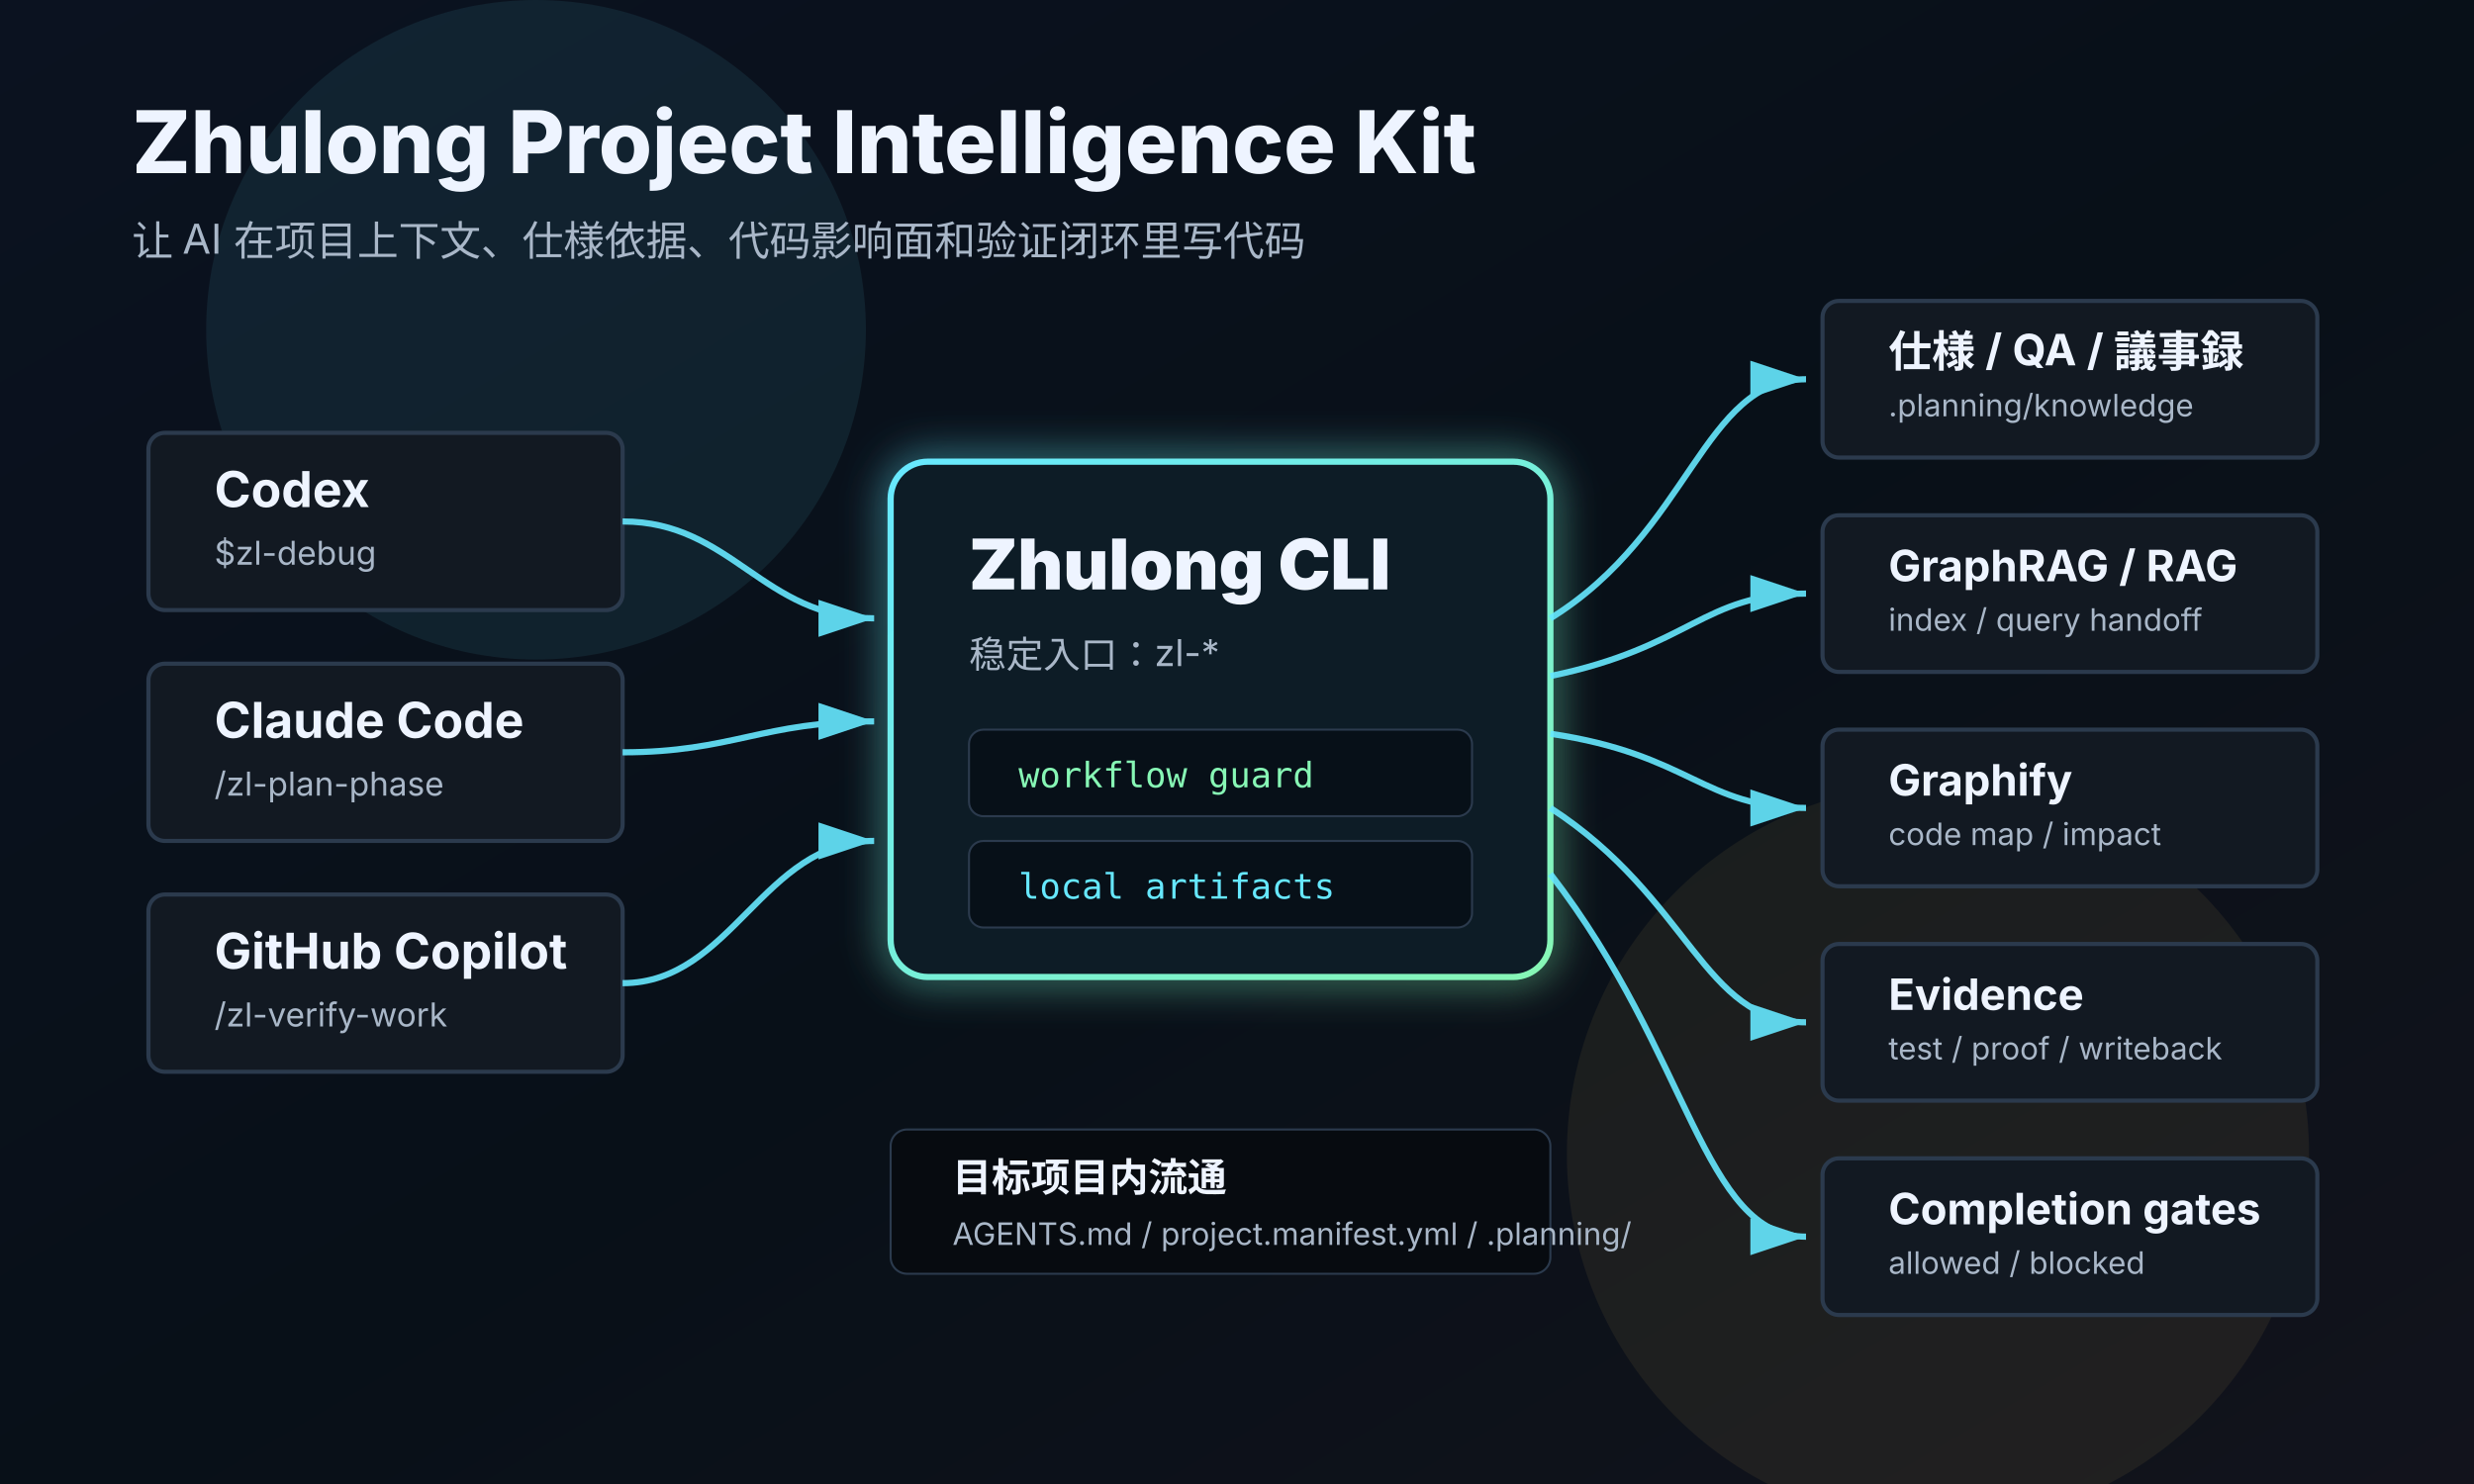
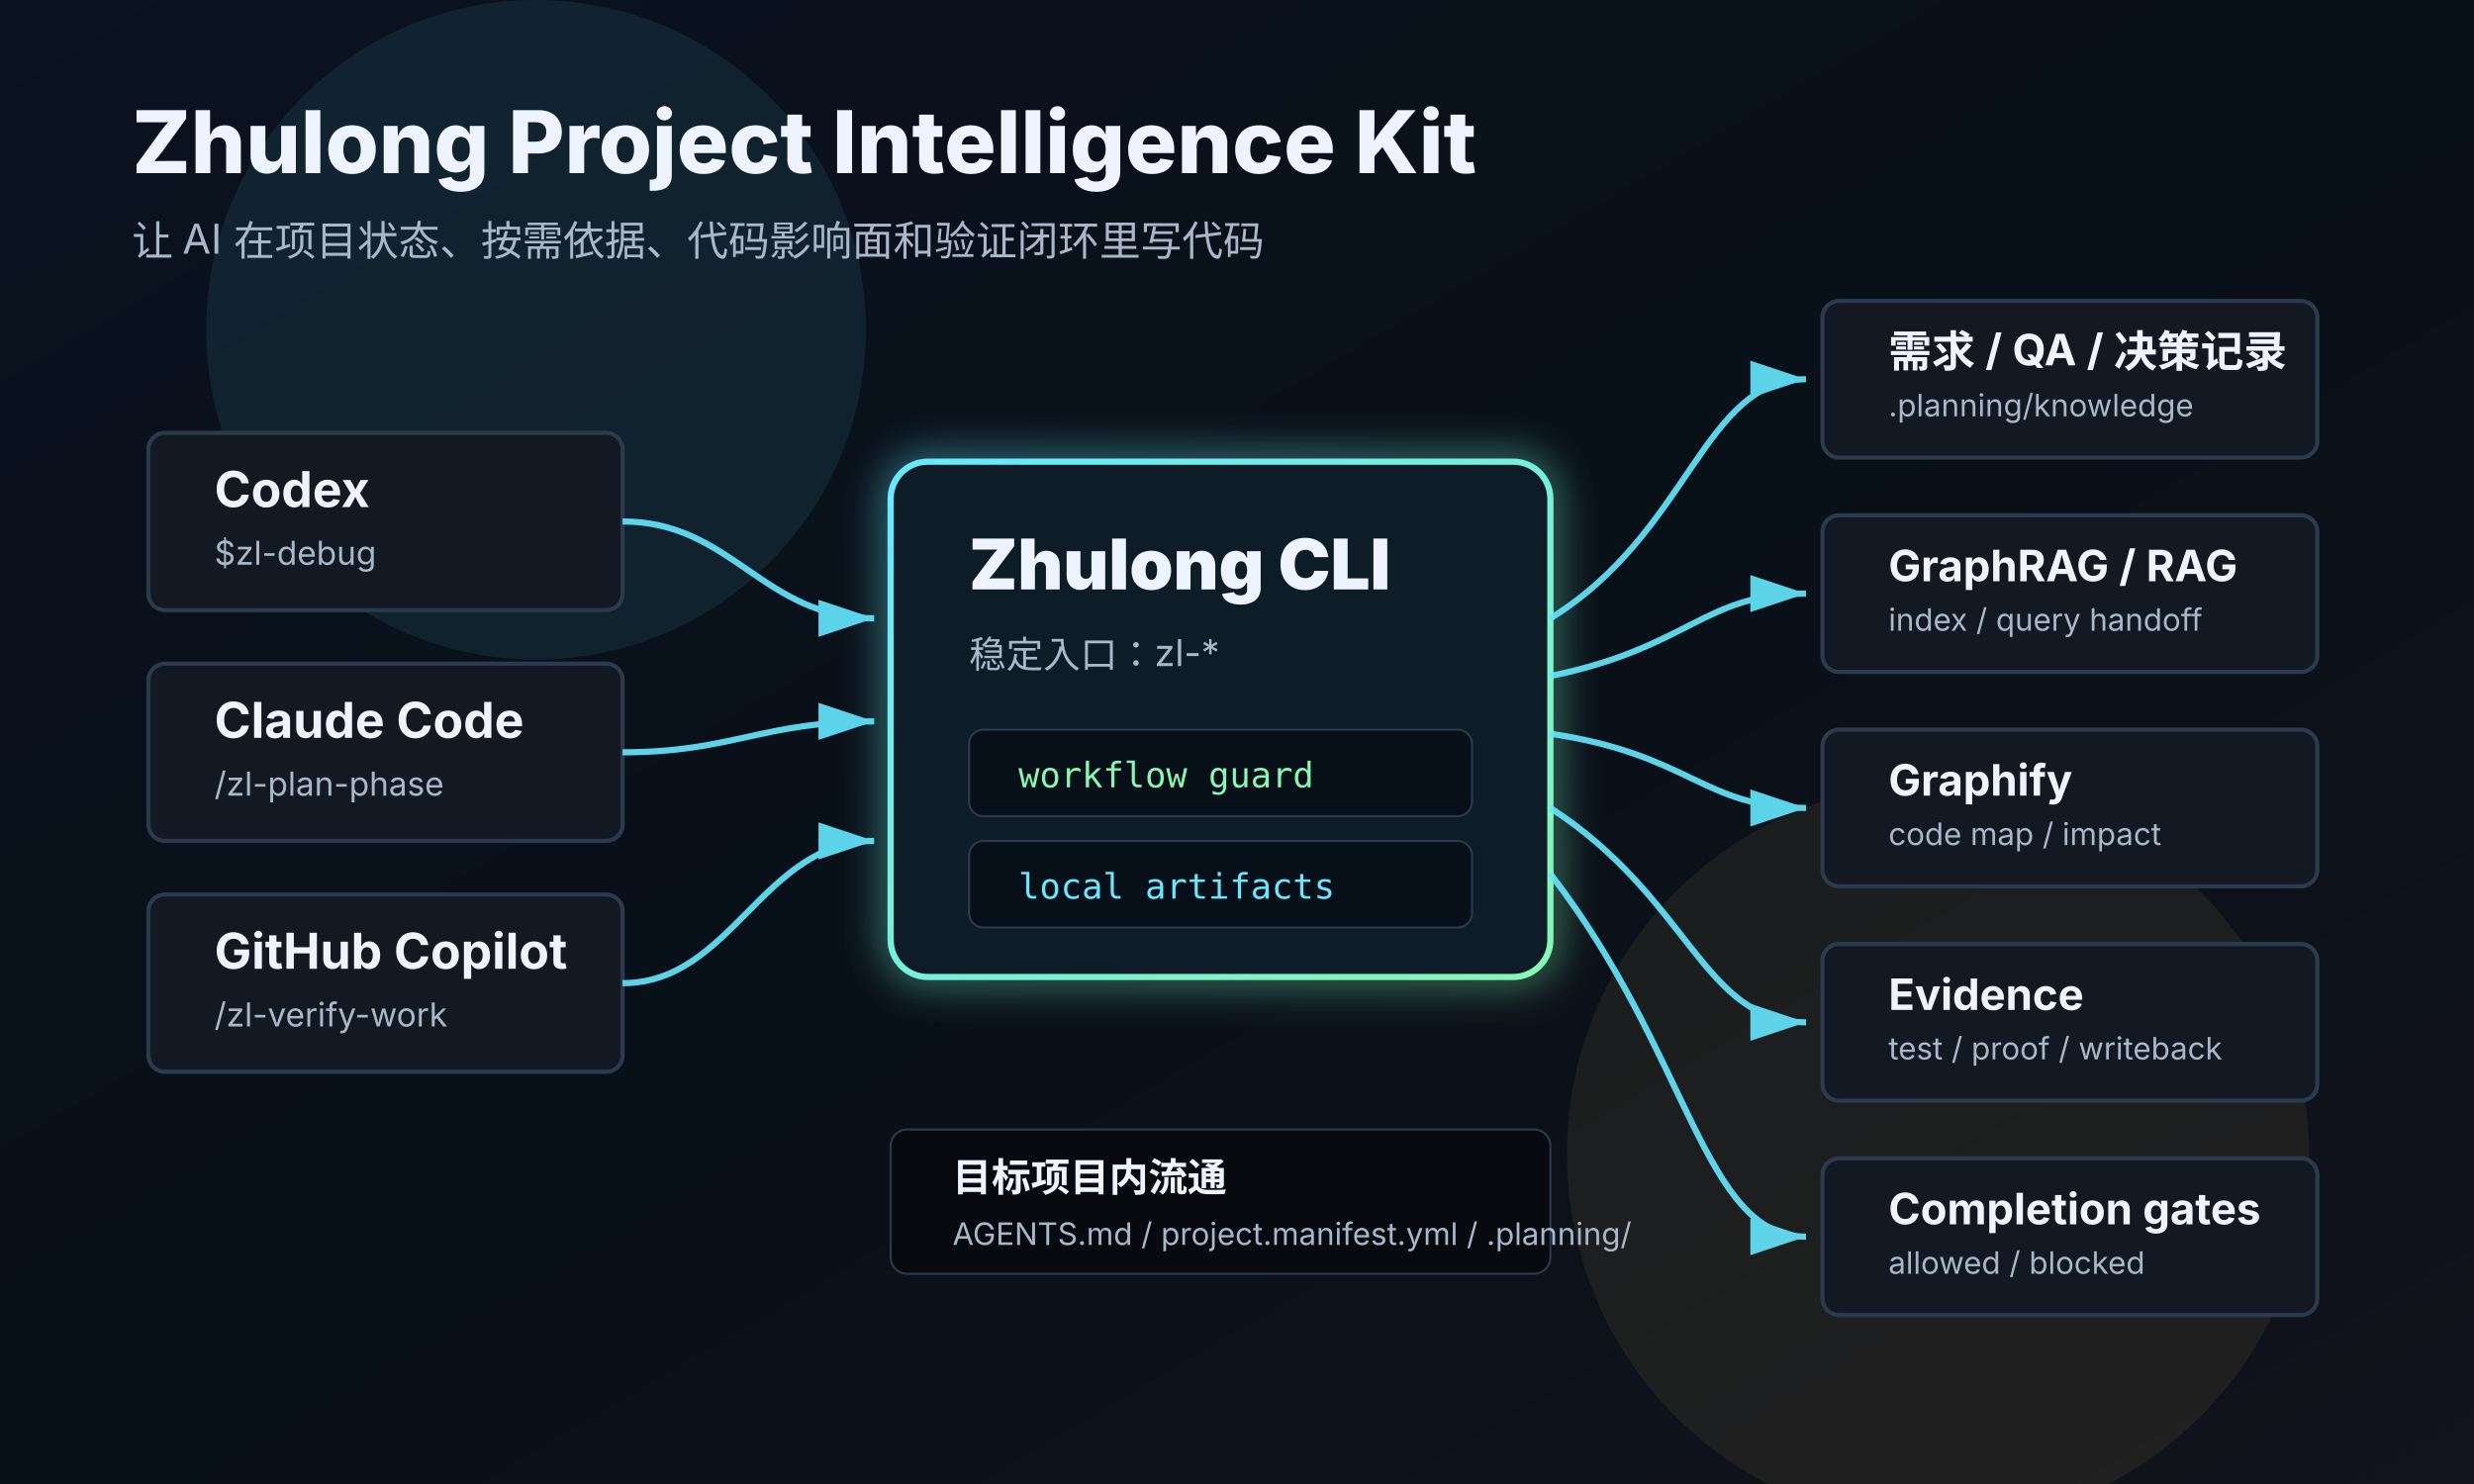
<svg xmlns="http://www.w3.org/2000/svg" viewBox="0 0 1200 720" role="img" aria-labelledby="title desc">
  <defs>
    <linearGradient id="bg" x1="0" y1="0" x2="1" y2="1">
      <stop offset="0" stop-color="#0b1220" />
      <stop offset="0.52" stop-color="#081018" />
      <stop offset="1" stop-color="#12131c" />
    </linearGradient>
    <linearGradient id="accent" x1="0" y1="0" x2="1" y2="1">
      <stop offset="0" stop-color="#66e8ff" />
      <stop offset="1" stop-color="#87f7b5" />
    </linearGradient>
    <filter id="glow" x="-30%" y="-30%" width="160%" height="160%">
      <feGaussianBlur stdDeviation="10" result="blur" />
      <feMerge>
        <feMergeNode in="blur" />
        <feMergeNode in="SourceGraphic" />
      </feMerge>
    </filter>
    <marker id="arrow" markerWidth="12" markerHeight="12" refX="9" refY="3" orient="auto" markerUnits="strokeWidth">
      <path d="M0,0 L0,6 L9,3 z" fill="#66e8ff" />
    </marker>
  </defs>
  <rect width="1200" height="720" fill="url(#bg)" />
  <circle cx="260" cy="160" r="160" fill="#66e8ff" opacity="0.08" />
  <circle cx="940" cy="560" r="180" fill="#ffd166" opacity="0.07" />
  <text x="64" y="84" fill="#eef4ff" font-family="Inter, Arial, sans-serif" font-size="42" font-weight="800">Zhulong Project Intelligence Kit</text>
-   <text x="64" y="124" fill="#a9b7c8" font-family="Inter, Arial, sans-serif" font-size="20">让 AI 在项目上下文、仕様依据、代码影响面和验证闭环里写代码</text>
+   <text x="64" y="124" fill="#a9b7c8" font-family="Inter, Arial, sans-serif" font-size="20">让 AI 在项目状态、按需依据、代码影响面和验证闭环里写代码</text>
  <g fill="#121922" stroke="#2b3a4d" stroke-width="2">
    <rect x="72" y="210" width="230" height="86" rx="8" />
    <rect x="72" y="322" width="230" height="86" rx="8" />
    <rect x="72" y="434" width="230" height="86" rx="8" />
  </g>
  <g font-family="Inter, Arial, sans-serif">
    <text x="104" y="246" fill="#eef4ff" font-size="24" font-weight="750">Codex</text>
    <text x="104" y="274" fill="#a9b7c8" font-size="16">$zl-debug</text>
    <text x="104" y="358" fill="#eef4ff" font-size="24" font-weight="750">Claude Code</text>
    <text x="104" y="386" fill="#a9b7c8" font-size="16">/zl-plan-phase</text>
    <text x="104" y="470" fill="#eef4ff" font-size="24" font-weight="750">GitHub Copilot</text>
    <text x="104" y="498" fill="#a9b7c8" font-size="16">/zl-verify-work</text>
  </g>
  <g filter="url(#glow)">
    <rect x="432" y="224" width="320" height="250" rx="18" fill="#0f1b26" stroke="url(#accent)" stroke-width="3" />
  </g>
  <text x="470" y="286" fill="#eef4ff" font-family="Inter, Arial, sans-serif" font-size="34" font-weight="850">Zhulong CLI</text>
  <text x="470" y="324" fill="#a9b7c8" font-family="Inter, Arial, sans-serif" font-size="18">稳定入口：zl-*</text>
  <rect x="470" y="354" width="244" height="42" rx="7" fill="#071018" stroke="#2b3a4d" />
  <text x="494" y="382" fill="#87f7b5" font-family="SFMono-Regular, Consolas, monospace" font-size="17">workflow guard</text>
  <rect x="470" y="408" width="244" height="42" rx="7" fill="#071018" stroke="#2b3a4d" />
  <text x="494" y="436" fill="#66e8ff" font-family="SFMono-Regular, Consolas, monospace" font-size="17">local artifacts</text>
  <g fill="#121922" stroke="#2b3a4d" stroke-width="2">
    <rect x="884" y="146" width="240" height="76" rx="8" />
    <rect x="884" y="250" width="240" height="76" rx="8" />
    <rect x="884" y="354" width="240" height="76" rx="8" />
    <rect x="884" y="458" width="240" height="76" rx="8" />
    <rect x="884" y="562" width="240" height="76" rx="8" />
  </g>
  <g font-family="Inter, Arial, sans-serif">
-     <text x="916" y="178" fill="#eef4ff" font-size="21" font-weight="750">仕様 / QA / 議事録</text>
+     <text x="916" y="178" fill="#eef4ff" font-size="21" font-weight="750">需求 / QA / 决策记录</text>
    <text x="916" y="202" fill="#a9b7c8" font-size="15">.planning/knowledge</text>
    <text x="916" y="282" fill="#eef4ff" font-size="21" font-weight="750">GraphRAG / RAG</text>
    <text x="916" y="306" fill="#a9b7c8" font-size="15">index / query handoff</text>
    <text x="916" y="386" fill="#eef4ff" font-size="21" font-weight="750">Graphify</text>
    <text x="916" y="410" fill="#a9b7c8" font-size="15">code map / impact</text>
    <text x="916" y="490" fill="#eef4ff" font-size="21" font-weight="750">Evidence</text>
    <text x="916" y="514" fill="#a9b7c8" font-size="15">test / proof / writeback</text>
    <text x="916" y="594" fill="#eef4ff" font-size="21" font-weight="750">Completion gates</text>
    <text x="916" y="618" fill="#a9b7c8" font-size="15">allowed / blocked</text>
  </g>
  <g fill="none" stroke="#66e8ff" stroke-width="3" marker-end="url(#arrow)" opacity="0.9">
    <path d="M302 253 C355 253 370 300 424 300" />
    <path d="M302 365 C355 365 370 350 424 350" />
    <path d="M302 477 C355 477 370 408 424 408" />
    <path d="M752 300 C820 258 826 184 876 184" />
    <path d="M752 328 C820 314 826 288 876 288" />
    <path d="M752 356 C820 366 826 392 876 392" />
    <path d="M752 392 C820 436 826 496 876 496" />
    <path d="M752 424 C820 512 826 600 876 600" />
  </g>
  <rect x="432" y="548" width="320" height="70" rx="8" fill="#070b10" stroke="#2b3a4d" />
  <text x="462" y="578" fill="#eef4ff" font-family="Inter, Arial, sans-serif" font-size="19" font-weight="750">目标项目内流通</text>
  <text x="462" y="604" fill="#a9b7c8" font-family="Inter, Arial, sans-serif" font-size="15">AGENTS.md / project.manifest.yml / .planning/</text>
</svg>
